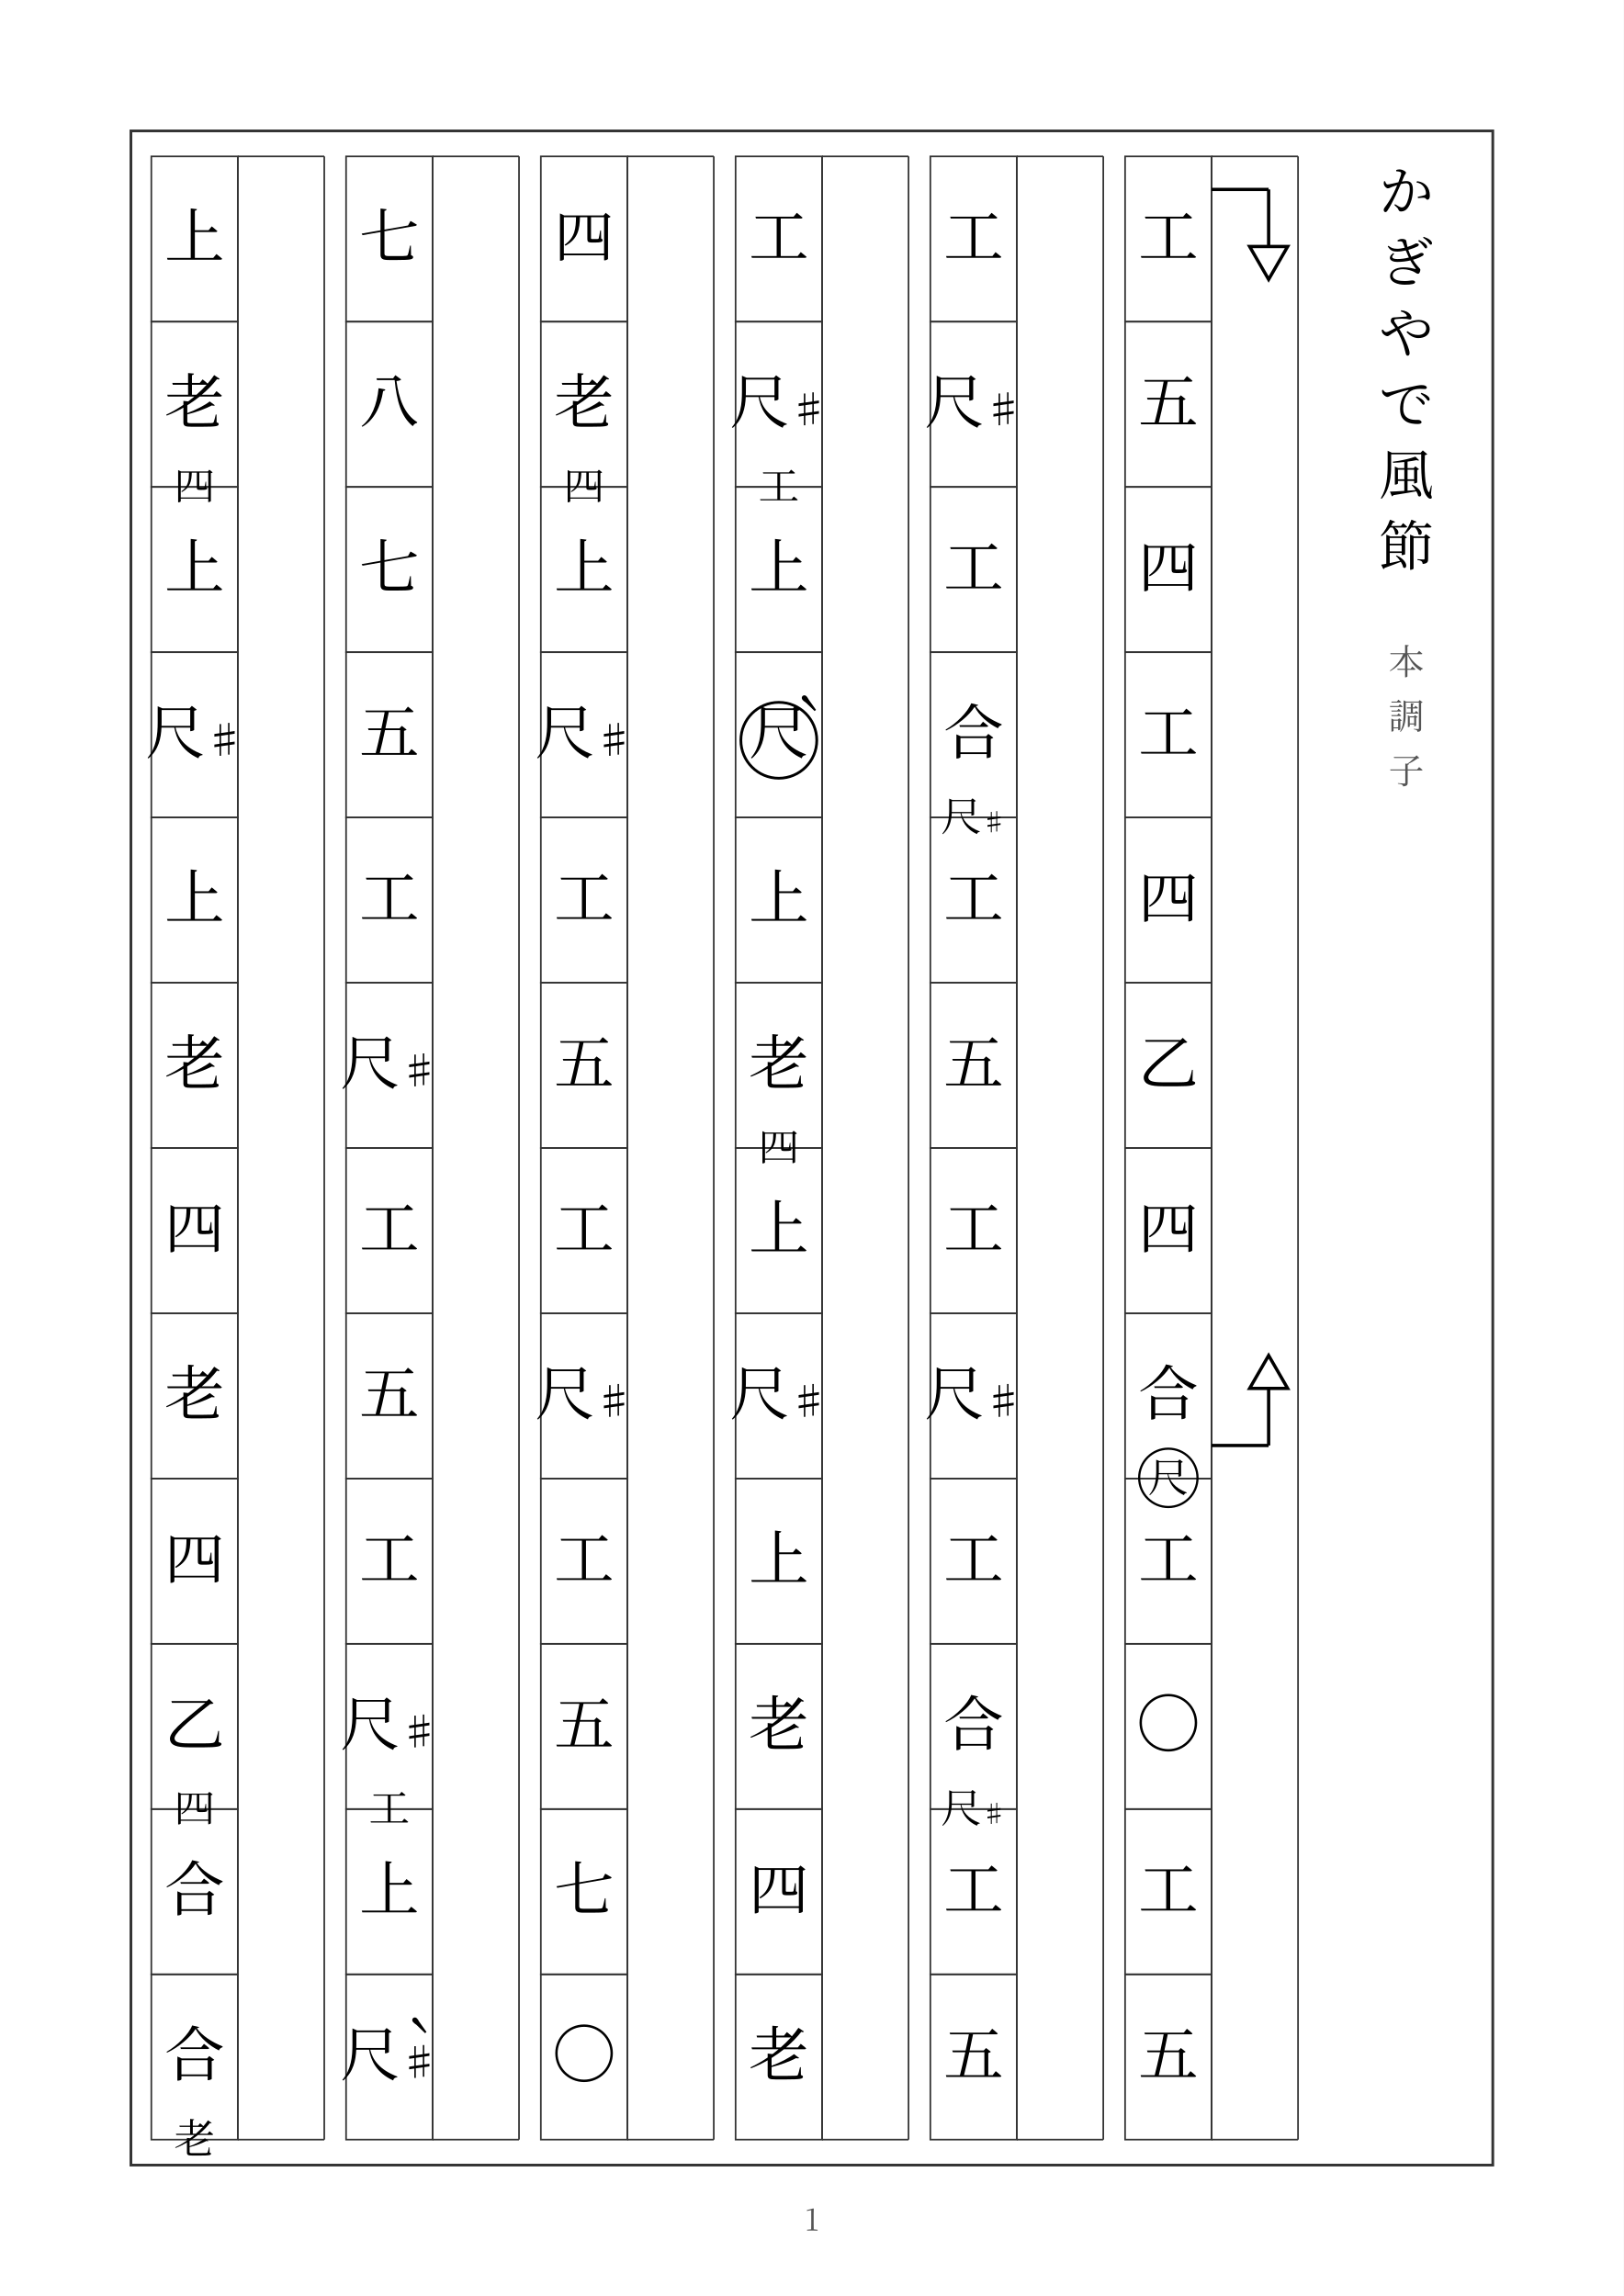
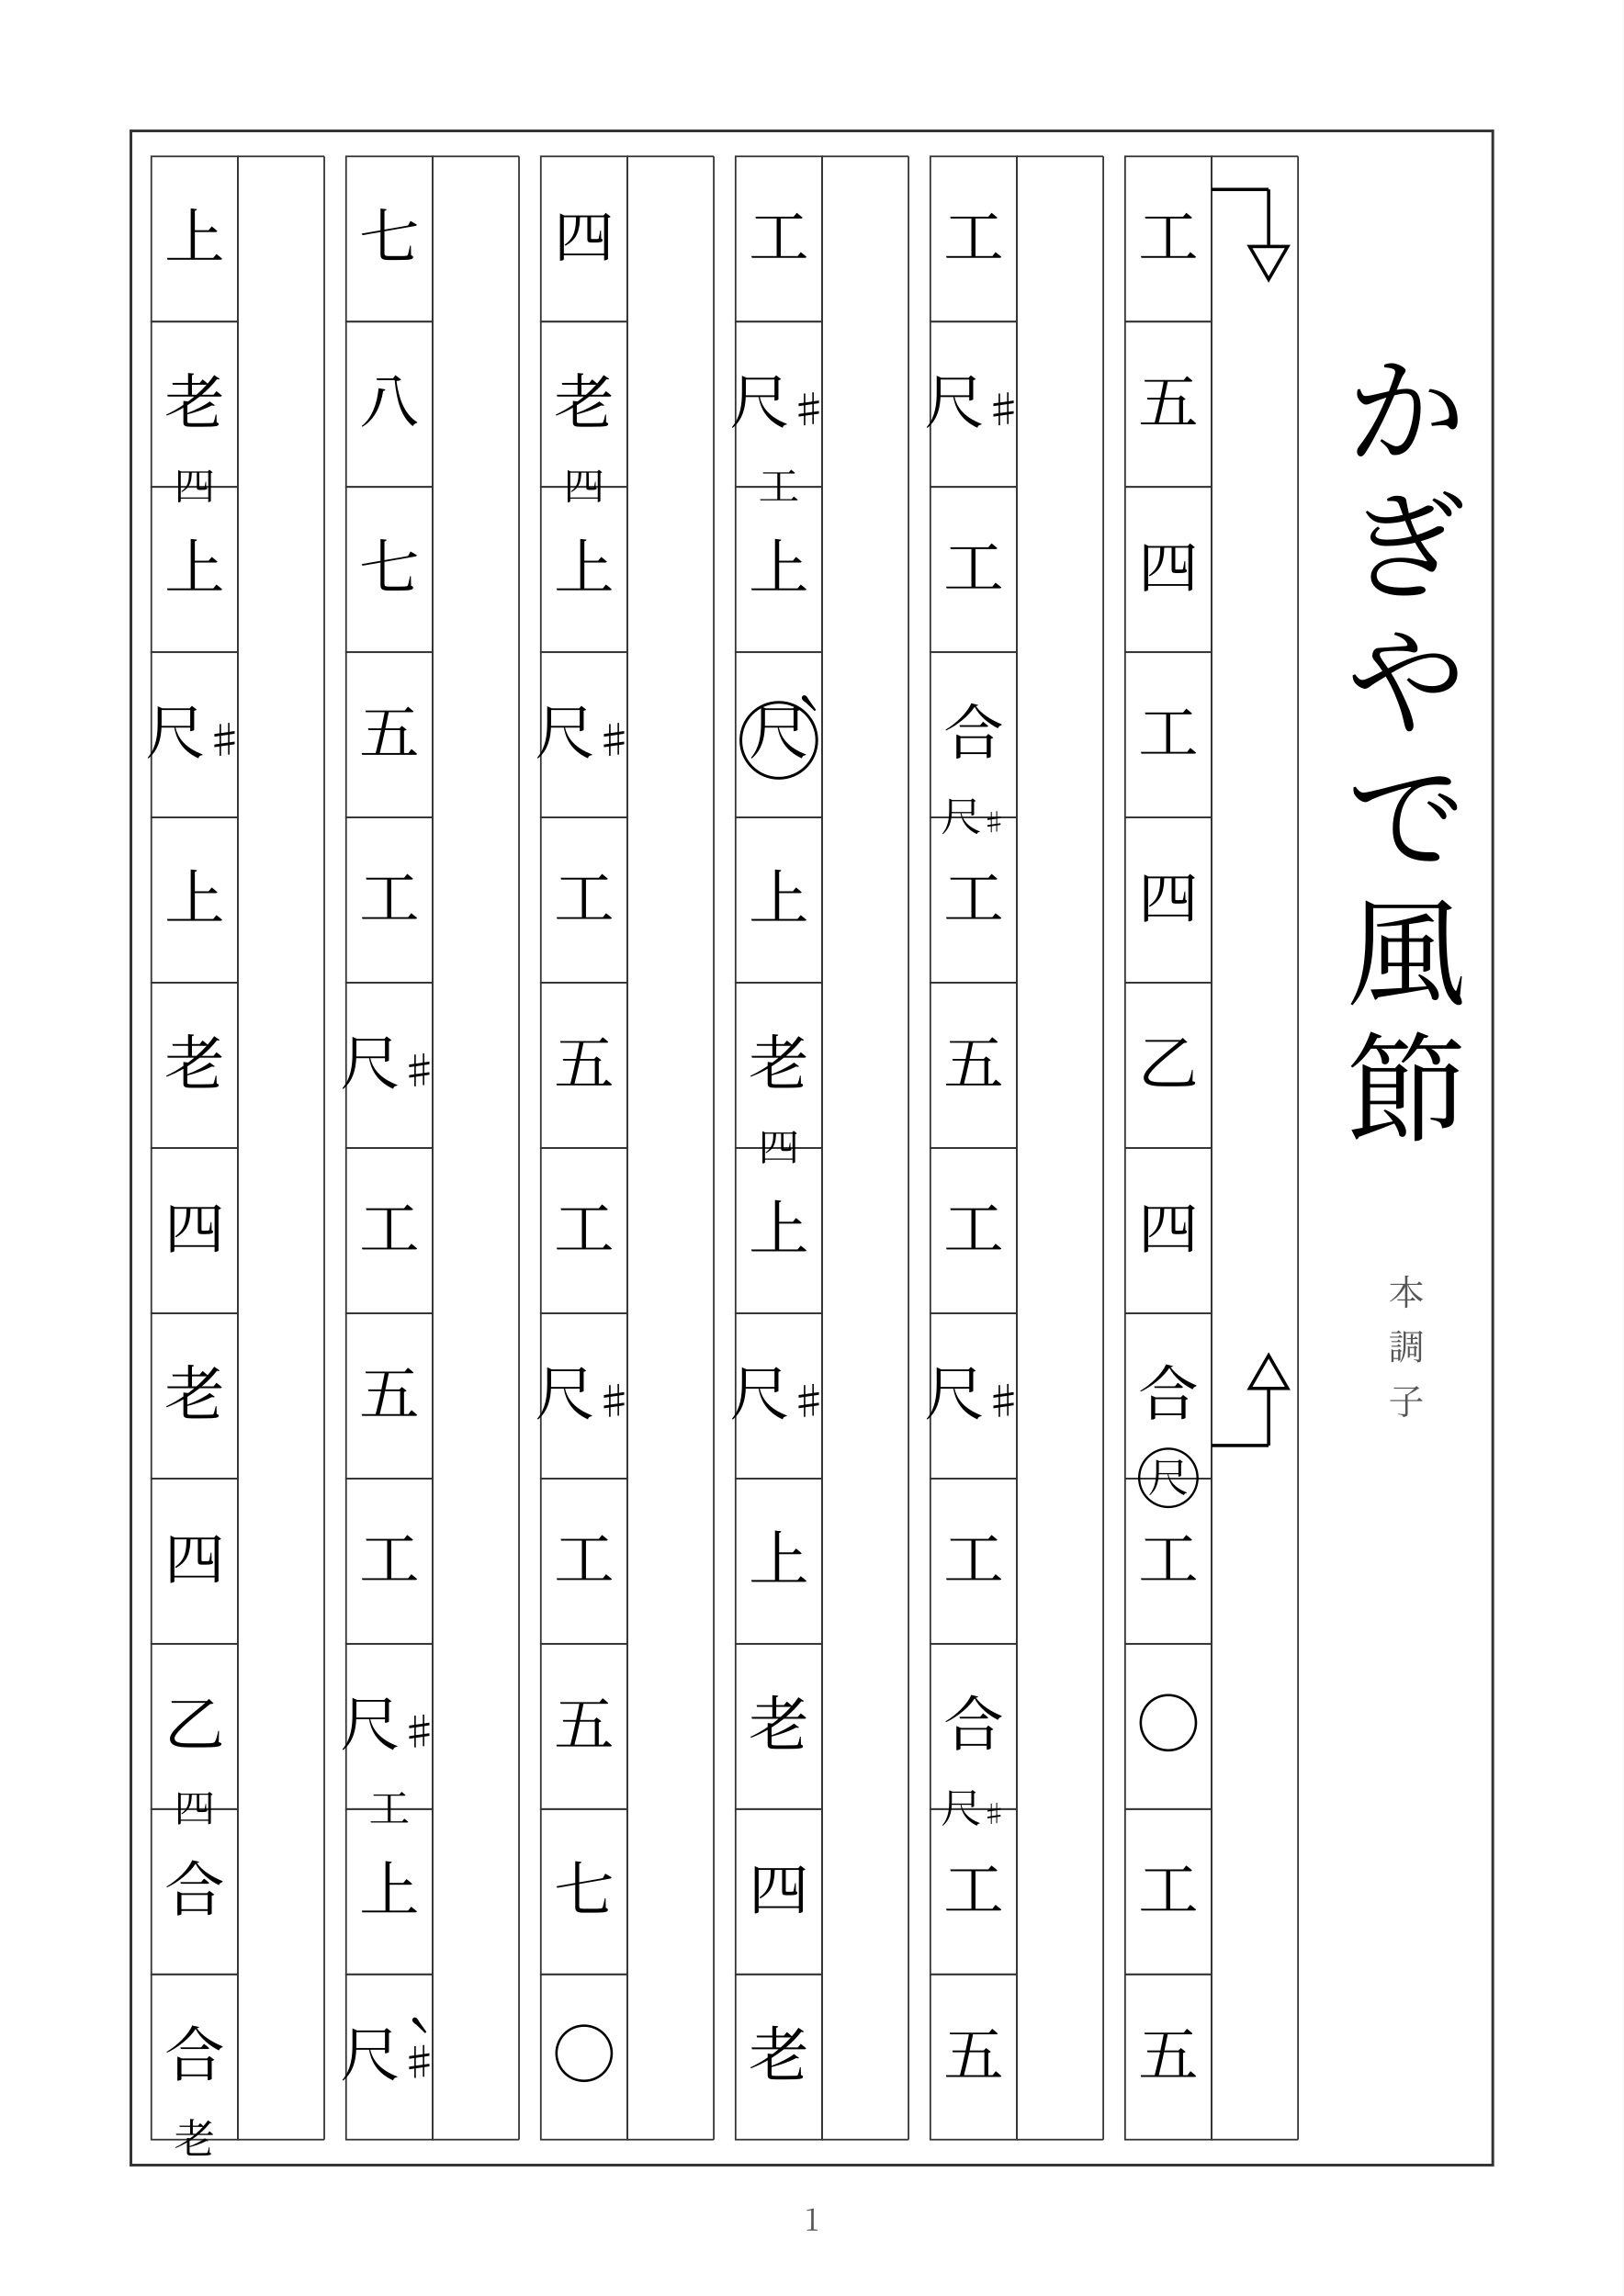
<svg xmlns="http://www.w3.org/2000/svg" width="595.28" height="841.89" viewBox="0 0 595.28 841.89">
  <rect width="100%" height="100%" fill="white" />
  <rect x="48.0" y="48.0" width="499.28" height="745.89" fill="none" stroke="#333" stroke-width="1" />
  <text x="297.64" y="817.89" text-anchor="middle" font-family="Hiragino Mincho ProN, YuMincho, 'MS PMincho', Noto Serif CJK JP, serif" font-size="11" fill="#555">1</text>
-   <text x="515.58" y="77.345" text-anchor="middle" font-family="Hiragino Mincho ProN, YuMincho, 'MS PMincho', Noto Serif CJK JP, serif" font-size="20.0" fill="black">か</text>
-   <text x="515.58" y="103.345" text-anchor="middle" font-family="Hiragino Mincho ProN, YuMincho, 'MS PMincho', Noto Serif CJK JP, serif" font-size="20.0" fill="black">ぎ</text>
-   <text x="515.58" y="129.345" text-anchor="middle" font-family="Hiragino Mincho ProN, YuMincho, 'MS PMincho', Noto Serif CJK JP, serif" font-size="20.0" fill="black">や</text>
-   <text x="515.58" y="155.345" text-anchor="middle" font-family="Hiragino Mincho ProN, YuMincho, 'MS PMincho', Noto Serif CJK JP, serif" font-size="20.0" fill="black">で</text>
-   <text x="515.58" y="181.345" text-anchor="middle" font-family="Hiragino Mincho ProN, YuMincho, 'MS PMincho', Noto Serif CJK JP, serif" font-size="20.0" fill="black">風</text>
-   <text x="515.58" y="207.345" text-anchor="middle" font-family="Hiragino Mincho ProN, YuMincho, 'MS PMincho', Noto Serif CJK JP, serif" font-size="20.0" fill="black">節</text>
-   <text x="515.58" y="247.345" text-anchor="middle" font-family="Hiragino Mincho ProN, YuMincho, 'MS PMincho', Noto Serif CJK JP, serif" font-size="13.0" fill="#555">本</text>
-   <text x="515.58" y="267.345" text-anchor="middle" font-family="Hiragino Mincho ProN, YuMincho, 'MS PMincho', Noto Serif CJK JP, serif" font-size="13.0" fill="#555">調</text>
-   <text x="515.58" y="287.345" text-anchor="middle" font-family="Hiragino Mincho ProN, YuMincho, 'MS PMincho', Noto Serif CJK JP, serif" font-size="13.0" fill="#555">子</text>
+   <text x="515.58" y="166.425" text-anchor="middle" font-family="Hiragino Mincho ProN, YuMincho, 'MS PMincho', Noto Serif CJK JP, serif" font-size="43.632" fill="black">か</text>
+   <text x="515.58" y="216.117" text-anchor="middle" font-family="Hiragino Mincho ProN, YuMincho, 'MS PMincho', Noto Serif CJK JP, serif" font-size="43.632" fill="black">ぎ</text>
+   <text x="515.58" y="265.809" text-anchor="middle" font-family="Hiragino Mincho ProN, YuMincho, 'MS PMincho', Noto Serif CJK JP, serif" font-size="43.632" fill="black">や</text>
+   <text x="515.58" y="315.501" text-anchor="middle" font-family="Hiragino Mincho ProN, YuMincho, 'MS PMincho', Noto Serif CJK JP, serif" font-size="43.632" fill="black">で</text>
+   <text x="515.58" y="365.193" text-anchor="middle" font-family="Hiragino Mincho ProN, YuMincho, 'MS PMincho', Noto Serif CJK JP, serif" font-size="43.632" fill="black">風</text>
+   <text x="515.58" y="414.885" text-anchor="middle" font-family="Hiragino Mincho ProN, YuMincho, 'MS PMincho', Noto Serif CJK JP, serif" font-size="43.632" fill="black">節</text>
+   <text x="515.58" y="478.577" text-anchor="middle" font-family="Hiragino Mincho ProN, YuMincho, 'MS PMincho', Noto Serif CJK JP, serif" font-size="13.0" fill="#555">本</text>
+   <text x="515.58" y="498.577" text-anchor="middle" font-family="Hiragino Mincho ProN, YuMincho, 'MS PMincho', Noto Serif CJK JP, serif" font-size="13.0" fill="#555">調</text>
+   <text x="515.58" y="518.577" text-anchor="middle" font-family="Hiragino Mincho ProN, YuMincho, 'MS PMincho', Noto Serif CJK JP, serif" font-size="13.0" fill="#555">子</text>
  <line x1="444.18" y1="57.345" x2="444.18" y2="784.545" stroke="#333" stroke-width="0.6" />
  <line x1="475.88" y1="57.345" x2="475.88" y2="784.545" stroke="#333" stroke-width="0.6" />
  <line x1="444.18" y1="57.345" x2="475.88" y2="57.345" stroke="#333" stroke-width="0.6" />
  <line x1="444.18" y1="784.545" x2="475.88" y2="784.545" stroke="#333" stroke-width="0.6" />
  <rect x="412.48" y="57.345" width="31.7" height="60.6" fill="none" stroke="#333" stroke-width="0.6" />
  <rect x="412.48" y="117.945" width="31.7" height="60.6" fill="none" stroke="#333" stroke-width="0.6" />
  <rect x="412.48" y="178.545" width="31.7" height="60.6" fill="none" stroke="#333" stroke-width="0.6" />
  <rect x="412.48" y="239.145" width="31.7" height="60.6" fill="none" stroke="#333" stroke-width="0.6" />
  <rect x="412.48" y="299.745" width="31.7" height="60.6" fill="none" stroke="#333" stroke-width="0.6" />
  <rect x="412.48" y="360.345" width="31.7" height="60.6" fill="none" stroke="#333" stroke-width="0.6" />
  <rect x="412.48" y="420.945" width="31.7" height="60.6" fill="none" stroke="#333" stroke-width="0.6" />
  <rect x="412.48" y="481.545" width="31.7" height="60.6" fill="none" stroke="#333" stroke-width="0.6" />
  <rect x="412.48" y="542.145" width="31.7" height="60.6" fill="none" stroke="#333" stroke-width="0.6" />
  <rect x="412.48" y="602.745" width="31.7" height="60.6" fill="none" stroke="#333" stroke-width="0.6" />
  <rect x="412.48" y="663.345" width="31.7" height="60.6" fill="none" stroke="#333" stroke-width="0.6" />
  <rect x="412.48" y="723.945" width="31.7" height="60.6" fill="none" stroke="#333" stroke-width="0.6" />
  <text x="428.33" y="94.645" text-anchor="middle" font-family="Hiragino Mincho ProN, YuMincho, 'MS PMincho', Noto Serif CJK JP, serif" font-size="22" fill="black">工</text>
  <line x1="444.18" y1="69.465" x2="465.102" y2="69.465" stroke="black" stroke-width="1.2" />
  <line x1="465.102" y1="69.465" x2="465.102" y2="90.387" stroke="black" stroke-width="1.2" />
  <polygon points="458.128,90.387 472.076,90.387 465.102,102.466" fill="none" stroke="black" stroke-width="1.2" />
  <text x="428.33" y="155.245" text-anchor="middle" font-family="Hiragino Mincho ProN, YuMincho, 'MS PMincho', Noto Serif CJK JP, serif" font-size="22" fill="black">五</text>
  <text x="428.33" y="215.845" text-anchor="middle" font-family="Hiragino Mincho ProN, YuMincho, 'MS PMincho', Noto Serif CJK JP, serif" font-size="22" fill="black">四</text>
  <text x="428.33" y="276.445" text-anchor="middle" font-family="Hiragino Mincho ProN, YuMincho, 'MS PMincho', Noto Serif CJK JP, serif" font-size="22" fill="black">工</text>
  <text x="428.33" y="337.045" text-anchor="middle" font-family="Hiragino Mincho ProN, YuMincho, 'MS PMincho', Noto Serif CJK JP, serif" font-size="22" fill="black">四</text>
  <text x="428.33" y="397.645" text-anchor="middle" font-family="Hiragino Mincho ProN, YuMincho, 'MS PMincho', Noto Serif CJK JP, serif" font-size="22" fill="black">乙</text>
  <text x="428.33" y="458.245" text-anchor="middle" font-family="Hiragino Mincho ProN, YuMincho, 'MS PMincho', Noto Serif CJK JP, serif" font-size="22" fill="black">四</text>
  <text x="428.33" y="518.845" text-anchor="middle" font-family="Hiragino Mincho ProN, YuMincho, 'MS PMincho', Noto Serif CJK JP, serif" font-size="22" fill="black">合</text>
  <circle cx="428.33" cy="541.895" r="10.695" fill="none" stroke="black" stroke-width="0.8" />
  <text x="428.33" y="547.145" text-anchor="middle" font-family="Hiragino Mincho ProN, YuMincho, 'MS PMincho', Noto Serif CJK JP, serif" font-size="15" fill="black">尺</text>
  <line x1="444.18" y1="530.025" x2="465.102" y2="530.025" stroke="black" stroke-width="1.2" />
  <line x1="465.102" y1="530.025" x2="465.102" y2="509.103" stroke="black" stroke-width="1.2" />
  <polygon points="458.128,509.103 472.076,509.103 465.102,497.024" fill="none" stroke="black" stroke-width="1.2" />
  <text x="428.33" y="579.445" text-anchor="middle" font-family="Hiragino Mincho ProN, YuMincho, 'MS PMincho', Noto Serif CJK JP, serif" font-size="22" fill="black">工</text>
  <text x="428.33" y="640.045" text-anchor="middle" font-family="Hiragino Mincho ProN, YuMincho, 'MS PMincho', Noto Serif CJK JP, serif" font-size="22" fill="black">◯</text>
  <text x="428.33" y="700.645" text-anchor="middle" font-family="Hiragino Mincho ProN, YuMincho, 'MS PMincho', Noto Serif CJK JP, serif" font-size="22" fill="black">工</text>
  <text x="428.33" y="761.245" text-anchor="middle" font-family="Hiragino Mincho ProN, YuMincho, 'MS PMincho', Noto Serif CJK JP, serif" font-size="22" fill="black">五</text>
  <line x1="372.78" y1="57.345" x2="372.78" y2="784.545" stroke="#333" stroke-width="0.6" />
  <line x1="404.48" y1="57.345" x2="404.48" y2="784.545" stroke="#333" stroke-width="0.6" />
  <line x1="372.78" y1="57.345" x2="404.48" y2="57.345" stroke="#333" stroke-width="0.6" />
  <line x1="372.78" y1="784.545" x2="404.48" y2="784.545" stroke="#333" stroke-width="0.6" />
  <rect x="341.08" y="57.345" width="31.7" height="60.6" fill="none" stroke="#333" stroke-width="0.6" />
  <rect x="341.08" y="117.945" width="31.7" height="60.6" fill="none" stroke="#333" stroke-width="0.6" />
  <rect x="341.08" y="178.545" width="31.7" height="60.6" fill="none" stroke="#333" stroke-width="0.6" />
  <rect x="341.08" y="239.145" width="31.7" height="60.6" fill="none" stroke="#333" stroke-width="0.6" />
  <rect x="341.08" y="299.745" width="31.7" height="60.6" fill="none" stroke="#333" stroke-width="0.6" />
  <rect x="341.08" y="360.345" width="31.7" height="60.6" fill="none" stroke="#333" stroke-width="0.6" />
  <rect x="341.08" y="420.945" width="31.7" height="60.6" fill="none" stroke="#333" stroke-width="0.6" />
  <rect x="341.08" y="481.545" width="31.7" height="60.6" fill="none" stroke="#333" stroke-width="0.6" />
  <rect x="341.08" y="542.145" width="31.7" height="60.6" fill="none" stroke="#333" stroke-width="0.6" />
  <rect x="341.08" y="602.745" width="31.7" height="60.6" fill="none" stroke="#333" stroke-width="0.6" />
  <rect x="341.08" y="663.345" width="31.7" height="60.6" fill="none" stroke="#333" stroke-width="0.6" />
  <rect x="341.08" y="723.945" width="31.7" height="60.6" fill="none" stroke="#333" stroke-width="0.6" />
  <text x="356.93" y="94.645" text-anchor="middle" font-family="Hiragino Mincho ProN, YuMincho, 'MS PMincho', Noto Serif CJK JP, serif" font-size="22" fill="black">工</text>
  <text x="356.93" y="155.245" text-anchor="middle" font-family="Hiragino Mincho ProN, YuMincho, 'MS PMincho', Noto Serif CJK JP, serif" font-size="22" fill="black">尺<tspan font-size="14" dx="0" dy="0">♯</tspan>
  </text>
  <text x="356.93" y="215.845" text-anchor="middle" font-family="Hiragino Mincho ProN, YuMincho, 'MS PMincho', Noto Serif CJK JP, serif" font-size="22" fill="black">工</text>
  <text x="356.93" y="276.445" text-anchor="middle" font-family="Hiragino Mincho ProN, YuMincho, 'MS PMincho', Noto Serif CJK JP, serif" font-size="22" fill="black">合</text>
  <text x="356.93" y="304.745" text-anchor="middle" font-family="Hiragino Mincho ProN, YuMincho, 'MS PMincho', Noto Serif CJK JP, serif" font-size="15" fill="black">尺<tspan font-size="9" dx="0" dy="0">♯</tspan>
  </text>
  <text x="356.93" y="337.045" text-anchor="middle" font-family="Hiragino Mincho ProN, YuMincho, 'MS PMincho', Noto Serif CJK JP, serif" font-size="22" fill="black">工</text>
  <text x="356.93" y="397.645" text-anchor="middle" font-family="Hiragino Mincho ProN, YuMincho, 'MS PMincho', Noto Serif CJK JP, serif" font-size="22" fill="black">五</text>
  <text x="356.93" y="458.245" text-anchor="middle" font-family="Hiragino Mincho ProN, YuMincho, 'MS PMincho', Noto Serif CJK JP, serif" font-size="22" fill="black">工</text>
  <text x="356.93" y="518.845" text-anchor="middle" font-family="Hiragino Mincho ProN, YuMincho, 'MS PMincho', Noto Serif CJK JP, serif" font-size="22" fill="black">尺<tspan font-size="14" dx="0" dy="0">♯</tspan>
  </text>
  <text x="356.93" y="579.445" text-anchor="middle" font-family="Hiragino Mincho ProN, YuMincho, 'MS PMincho', Noto Serif CJK JP, serif" font-size="22" fill="black">工</text>
  <text x="356.93" y="640.045" text-anchor="middle" font-family="Hiragino Mincho ProN, YuMincho, 'MS PMincho', Noto Serif CJK JP, serif" font-size="22" fill="black">合</text>
  <text x="356.93" y="668.345" text-anchor="middle" font-family="Hiragino Mincho ProN, YuMincho, 'MS PMincho', Noto Serif CJK JP, serif" font-size="15" fill="black">尺<tspan font-size="9" dx="0" dy="0">♯</tspan>
  </text>
  <text x="356.93" y="700.645" text-anchor="middle" font-family="Hiragino Mincho ProN, YuMincho, 'MS PMincho', Noto Serif CJK JP, serif" font-size="22" fill="black">工</text>
  <text x="356.93" y="761.245" text-anchor="middle" font-family="Hiragino Mincho ProN, YuMincho, 'MS PMincho', Noto Serif CJK JP, serif" font-size="22" fill="black">五</text>
  <line x1="301.38" y1="57.345" x2="301.38" y2="784.545" stroke="#333" stroke-width="0.6" />
  <line x1="333.08" y1="57.345" x2="333.08" y2="784.545" stroke="#333" stroke-width="0.6" />
  <line x1="301.38" y1="57.345" x2="333.08" y2="57.345" stroke="#333" stroke-width="0.6" />
  <line x1="301.38" y1="784.545" x2="333.08" y2="784.545" stroke="#333" stroke-width="0.6" />
  <rect x="269.68" y="57.345" width="31.7" height="60.6" fill="none" stroke="#333" stroke-width="0.6" />
  <rect x="269.68" y="117.945" width="31.7" height="60.6" fill="none" stroke="#333" stroke-width="0.6" />
  <rect x="269.68" y="178.545" width="31.7" height="60.6" fill="none" stroke="#333" stroke-width="0.6" />
  <rect x="269.68" y="239.145" width="31.7" height="60.6" fill="none" stroke="#333" stroke-width="0.6" />
  <rect x="269.68" y="299.745" width="31.7" height="60.6" fill="none" stroke="#333" stroke-width="0.6" />
  <rect x="269.68" y="360.345" width="31.7" height="60.6" fill="none" stroke="#333" stroke-width="0.6" />
  <rect x="269.68" y="420.945" width="31.7" height="60.6" fill="none" stroke="#333" stroke-width="0.6" />
  <rect x="269.68" y="481.545" width="31.7" height="60.6" fill="none" stroke="#333" stroke-width="0.6" />
  <rect x="269.68" y="542.145" width="31.7" height="60.6" fill="none" stroke="#333" stroke-width="0.6" />
  <rect x="269.68" y="602.745" width="31.7" height="60.6" fill="none" stroke="#333" stroke-width="0.6" />
  <rect x="269.68" y="663.345" width="31.7" height="60.6" fill="none" stroke="#333" stroke-width="0.6" />
  <rect x="269.68" y="723.945" width="31.7" height="60.6" fill="none" stroke="#333" stroke-width="0.6" />
  <text x="285.53" y="94.645" text-anchor="middle" font-family="Hiragino Mincho ProN, YuMincho, 'MS PMincho', Noto Serif CJK JP, serif" font-size="22" fill="black">工</text>
  <text x="285.53" y="155.245" text-anchor="middle" font-family="Hiragino Mincho ProN, YuMincho, 'MS PMincho', Noto Serif CJK JP, serif" font-size="22" fill="black">尺<tspan font-size="14" dx="0" dy="0">♯</tspan>
  </text>
  <text x="285.53" y="183.545" text-anchor="middle" font-family="Hiragino Mincho ProN, YuMincho, 'MS PMincho', Noto Serif CJK JP, serif" font-size="15" fill="black">工</text>
  <text x="285.53" y="215.845" text-anchor="middle" font-family="Hiragino Mincho ProN, YuMincho, 'MS PMincho', Noto Serif CJK JP, serif" font-size="22" fill="black">上</text>
  <circle cx="285.53" cy="271.445" r="13.915" fill="none" stroke="black" stroke-width="1" />
  <text x="285.53" y="276.445" text-anchor="middle" font-family="Hiragino Mincho ProN, YuMincho, 'MS PMincho', Noto Serif CJK JP, serif" font-size="22" fill="black">尺</text>
  <text x="296.53" y="277.545" text-anchor="middle" font-family="Hiragino Mincho ProN, YuMincho, 'MS PMincho', Noto Serif CJK JP, serif" font-size="26" fill="black">｀</text>
  <text x="285.53" y="337.045" text-anchor="middle" font-family="Hiragino Mincho ProN, YuMincho, 'MS PMincho', Noto Serif CJK JP, serif" font-size="22" fill="black">上</text>
  <text x="285.53" y="397.645" text-anchor="middle" font-family="Hiragino Mincho ProN, YuMincho, 'MS PMincho', Noto Serif CJK JP, serif" font-size="22" fill="black">老</text>
  <text x="285.53" y="425.945" text-anchor="middle" font-family="Hiragino Mincho ProN, YuMincho, 'MS PMincho', Noto Serif CJK JP, serif" font-size="15" fill="black">四</text>
  <text x="285.53" y="458.245" text-anchor="middle" font-family="Hiragino Mincho ProN, YuMincho, 'MS PMincho', Noto Serif CJK JP, serif" font-size="22" fill="black">上</text>
  <text x="285.53" y="518.845" text-anchor="middle" font-family="Hiragino Mincho ProN, YuMincho, 'MS PMincho', Noto Serif CJK JP, serif" font-size="22" fill="black">尺<tspan font-size="14" dx="0" dy="0">♯</tspan>
  </text>
  <text x="285.53" y="579.445" text-anchor="middle" font-family="Hiragino Mincho ProN, YuMincho, 'MS PMincho', Noto Serif CJK JP, serif" font-size="22" fill="black">上</text>
  <text x="285.53" y="640.045" text-anchor="middle" font-family="Hiragino Mincho ProN, YuMincho, 'MS PMincho', Noto Serif CJK JP, serif" font-size="22" fill="black">老</text>
  <text x="285.53" y="700.645" text-anchor="middle" font-family="Hiragino Mincho ProN, YuMincho, 'MS PMincho', Noto Serif CJK JP, serif" font-size="22" fill="black">四</text>
  <text x="285.53" y="761.245" text-anchor="middle" font-family="Hiragino Mincho ProN, YuMincho, 'MS PMincho', Noto Serif CJK JP, serif" font-size="22" fill="black">老</text>
  <line x1="229.98" y1="57.345" x2="229.98" y2="784.545" stroke="#333" stroke-width="0.6" />
  <line x1="261.68" y1="57.345" x2="261.68" y2="784.545" stroke="#333" stroke-width="0.6" />
  <line x1="229.98" y1="57.345" x2="261.68" y2="57.345" stroke="#333" stroke-width="0.6" />
  <line x1="229.98" y1="784.545" x2="261.68" y2="784.545" stroke="#333" stroke-width="0.6" />
  <rect x="198.28" y="57.345" width="31.7" height="60.6" fill="none" stroke="#333" stroke-width="0.6" />
  <rect x="198.28" y="117.945" width="31.7" height="60.6" fill="none" stroke="#333" stroke-width="0.6" />
  <rect x="198.28" y="178.545" width="31.7" height="60.6" fill="none" stroke="#333" stroke-width="0.6" />
  <rect x="198.28" y="239.145" width="31.7" height="60.6" fill="none" stroke="#333" stroke-width="0.6" />
  <rect x="198.28" y="299.745" width="31.7" height="60.6" fill="none" stroke="#333" stroke-width="0.6" />
  <rect x="198.28" y="360.345" width="31.7" height="60.6" fill="none" stroke="#333" stroke-width="0.6" />
  <rect x="198.28" y="420.945" width="31.7" height="60.6" fill="none" stroke="#333" stroke-width="0.6" />
  <rect x="198.28" y="481.545" width="31.7" height="60.6" fill="none" stroke="#333" stroke-width="0.6" />
  <rect x="198.28" y="542.145" width="31.7" height="60.6" fill="none" stroke="#333" stroke-width="0.6" />
  <rect x="198.28" y="602.745" width="31.7" height="60.6" fill="none" stroke="#333" stroke-width="0.6" />
  <rect x="198.28" y="663.345" width="31.7" height="60.6" fill="none" stroke="#333" stroke-width="0.6" />
  <rect x="198.28" y="723.945" width="31.7" height="60.6" fill="none" stroke="#333" stroke-width="0.6" />
  <text x="214.13" y="94.645" text-anchor="middle" font-family="Hiragino Mincho ProN, YuMincho, 'MS PMincho', Noto Serif CJK JP, serif" font-size="22" fill="black">四</text>
  <text x="214.13" y="155.245" text-anchor="middle" font-family="Hiragino Mincho ProN, YuMincho, 'MS PMincho', Noto Serif CJK JP, serif" font-size="22" fill="black">老</text>
  <text x="214.13" y="183.545" text-anchor="middle" font-family="Hiragino Mincho ProN, YuMincho, 'MS PMincho', Noto Serif CJK JP, serif" font-size="15" fill="black">四</text>
  <text x="214.13" y="215.845" text-anchor="middle" font-family="Hiragino Mincho ProN, YuMincho, 'MS PMincho', Noto Serif CJK JP, serif" font-size="22" fill="black">上</text>
  <text x="214.13" y="276.445" text-anchor="middle" font-family="Hiragino Mincho ProN, YuMincho, 'MS PMincho', Noto Serif CJK JP, serif" font-size="22" fill="black">尺<tspan font-size="14" dx="0" dy="0">♯</tspan>
  </text>
  <text x="214.13" y="337.045" text-anchor="middle" font-family="Hiragino Mincho ProN, YuMincho, 'MS PMincho', Noto Serif CJK JP, serif" font-size="22" fill="black">工</text>
  <text x="214.13" y="397.645" text-anchor="middle" font-family="Hiragino Mincho ProN, YuMincho, 'MS PMincho', Noto Serif CJK JP, serif" font-size="22" fill="black">五</text>
  <text x="214.13" y="458.245" text-anchor="middle" font-family="Hiragino Mincho ProN, YuMincho, 'MS PMincho', Noto Serif CJK JP, serif" font-size="22" fill="black">工</text>
  <text x="214.13" y="518.845" text-anchor="middle" font-family="Hiragino Mincho ProN, YuMincho, 'MS PMincho', Noto Serif CJK JP, serif" font-size="22" fill="black">尺<tspan font-size="14" dx="0" dy="0">♯</tspan>
  </text>
  <text x="214.13" y="579.445" text-anchor="middle" font-family="Hiragino Mincho ProN, YuMincho, 'MS PMincho', Noto Serif CJK JP, serif" font-size="22" fill="black">工</text>
  <text x="214.13" y="640.045" text-anchor="middle" font-family="Hiragino Mincho ProN, YuMincho, 'MS PMincho', Noto Serif CJK JP, serif" font-size="22" fill="black">五</text>
  <text x="214.13" y="700.645" text-anchor="middle" font-family="Hiragino Mincho ProN, YuMincho, 'MS PMincho', Noto Serif CJK JP, serif" font-size="22" fill="black">七</text>
  <text x="214.13" y="761.245" text-anchor="middle" font-family="Hiragino Mincho ProN, YuMincho, 'MS PMincho', Noto Serif CJK JP, serif" font-size="22" fill="black">◯</text>
  <line x1="158.58" y1="57.345" x2="158.58" y2="784.545" stroke="#333" stroke-width="0.6" />
  <line x1="190.28" y1="57.345" x2="190.28" y2="784.545" stroke="#333" stroke-width="0.6" />
  <line x1="158.58" y1="57.345" x2="190.28" y2="57.345" stroke="#333" stroke-width="0.6" />
  <line x1="158.58" y1="784.545" x2="190.28" y2="784.545" stroke="#333" stroke-width="0.6" />
  <rect x="126.88" y="57.345" width="31.7" height="60.6" fill="none" stroke="#333" stroke-width="0.6" />
  <rect x="126.88" y="117.945" width="31.7" height="60.6" fill="none" stroke="#333" stroke-width="0.6" />
  <rect x="126.88" y="178.545" width="31.7" height="60.6" fill="none" stroke="#333" stroke-width="0.6" />
  <rect x="126.88" y="239.145" width="31.7" height="60.6" fill="none" stroke="#333" stroke-width="0.6" />
  <rect x="126.88" y="299.745" width="31.7" height="60.6" fill="none" stroke="#333" stroke-width="0.6" />
  <rect x="126.88" y="360.345" width="31.7" height="60.6" fill="none" stroke="#333" stroke-width="0.6" />
  <rect x="126.88" y="420.945" width="31.7" height="60.6" fill="none" stroke="#333" stroke-width="0.6" />
  <rect x="126.88" y="481.545" width="31.7" height="60.6" fill="none" stroke="#333" stroke-width="0.6" />
  <rect x="126.88" y="542.145" width="31.7" height="60.6" fill="none" stroke="#333" stroke-width="0.6" />
  <rect x="126.88" y="602.745" width="31.7" height="60.6" fill="none" stroke="#333" stroke-width="0.6" />
  <rect x="126.88" y="663.345" width="31.7" height="60.6" fill="none" stroke="#333" stroke-width="0.6" />
  <rect x="126.88" y="723.945" width="31.7" height="60.6" fill="none" stroke="#333" stroke-width="0.6" />
  <text x="142.73" y="94.645" text-anchor="middle" font-family="Hiragino Mincho ProN, YuMincho, 'MS PMincho', Noto Serif CJK JP, serif" font-size="22" fill="black">七</text>
  <text x="142.73" y="155.245" text-anchor="middle" font-family="Hiragino Mincho ProN, YuMincho, 'MS PMincho', Noto Serif CJK JP, serif" font-size="22" fill="black">八</text>
  <text x="142.73" y="215.845" text-anchor="middle" font-family="Hiragino Mincho ProN, YuMincho, 'MS PMincho', Noto Serif CJK JP, serif" font-size="22" fill="black">七</text>
  <text x="142.73" y="276.445" text-anchor="middle" font-family="Hiragino Mincho ProN, YuMincho, 'MS PMincho', Noto Serif CJK JP, serif" font-size="22" fill="black">五</text>
  <text x="142.73" y="337.045" text-anchor="middle" font-family="Hiragino Mincho ProN, YuMincho, 'MS PMincho', Noto Serif CJK JP, serif" font-size="22" fill="black">工</text>
  <text x="142.73" y="397.645" text-anchor="middle" font-family="Hiragino Mincho ProN, YuMincho, 'MS PMincho', Noto Serif CJK JP, serif" font-size="22" fill="black">尺<tspan font-size="14" dx="0" dy="0">♯</tspan>
  </text>
  <text x="142.73" y="458.245" text-anchor="middle" font-family="Hiragino Mincho ProN, YuMincho, 'MS PMincho', Noto Serif CJK JP, serif" font-size="22" fill="black">工</text>
  <text x="142.73" y="518.845" text-anchor="middle" font-family="Hiragino Mincho ProN, YuMincho, 'MS PMincho', Noto Serif CJK JP, serif" font-size="22" fill="black">五</text>
  <text x="142.73" y="579.445" text-anchor="middle" font-family="Hiragino Mincho ProN, YuMincho, 'MS PMincho', Noto Serif CJK JP, serif" font-size="22" fill="black">工</text>
  <text x="142.73" y="640.045" text-anchor="middle" font-family="Hiragino Mincho ProN, YuMincho, 'MS PMincho', Noto Serif CJK JP, serif" font-size="22" fill="black">尺<tspan font-size="14" dx="0" dy="0">♯</tspan>
  </text>
  <text x="142.73" y="668.345" text-anchor="middle" font-family="Hiragino Mincho ProN, YuMincho, 'MS PMincho', Noto Serif CJK JP, serif" font-size="15" fill="black">工</text>
  <text x="142.73" y="700.645" text-anchor="middle" font-family="Hiragino Mincho ProN, YuMincho, 'MS PMincho', Noto Serif CJK JP, serif" font-size="22" fill="black">上</text>
  <text x="142.73" y="761.245" text-anchor="middle" font-family="Hiragino Mincho ProN, YuMincho, 'MS PMincho', Noto Serif CJK JP, serif" font-size="22" fill="black">尺<tspan font-size="14" dx="0" dy="0">♯</tspan>
  </text>
  <text x="153.73" y="762.345" text-anchor="middle" font-family="Hiragino Mincho ProN, YuMincho, 'MS PMincho', Noto Serif CJK JP, serif" font-size="26" fill="black">｀</text>
  <line x1="87.18" y1="57.345" x2="87.18" y2="784.545" stroke="#333" stroke-width="0.6" />
  <line x1="118.88" y1="57.345" x2="118.88" y2="784.545" stroke="#333" stroke-width="0.6" />
  <line x1="87.18" y1="57.345" x2="118.88" y2="57.345" stroke="#333" stroke-width="0.6" />
  <line x1="87.18" y1="784.545" x2="118.88" y2="784.545" stroke="#333" stroke-width="0.6" />
  <rect x="55.48" y="57.345" width="31.7" height="60.6" fill="none" stroke="#333" stroke-width="0.6" />
  <rect x="55.48" y="117.945" width="31.7" height="60.6" fill="none" stroke="#333" stroke-width="0.6" />
  <rect x="55.48" y="178.545" width="31.7" height="60.6" fill="none" stroke="#333" stroke-width="0.6" />
  <rect x="55.48" y="239.145" width="31.7" height="60.6" fill="none" stroke="#333" stroke-width="0.6" />
  <rect x="55.48" y="299.745" width="31.7" height="60.6" fill="none" stroke="#333" stroke-width="0.6" />
  <rect x="55.48" y="360.345" width="31.7" height="60.6" fill="none" stroke="#333" stroke-width="0.6" />
  <rect x="55.48" y="420.945" width="31.7" height="60.6" fill="none" stroke="#333" stroke-width="0.6" />
  <rect x="55.48" y="481.545" width="31.7" height="60.6" fill="none" stroke="#333" stroke-width="0.6" />
  <rect x="55.48" y="542.145" width="31.7" height="60.6" fill="none" stroke="#333" stroke-width="0.6" />
  <rect x="55.48" y="602.745" width="31.7" height="60.6" fill="none" stroke="#333" stroke-width="0.6" />
  <rect x="55.48" y="663.345" width="31.7" height="60.6" fill="none" stroke="#333" stroke-width="0.6" />
  <rect x="55.48" y="723.945" width="31.7" height="60.6" fill="none" stroke="#333" stroke-width="0.6" />
  <text x="71.33" y="94.645" text-anchor="middle" font-family="Hiragino Mincho ProN, YuMincho, 'MS PMincho', Noto Serif CJK JP, serif" font-size="22" fill="black">上</text>
  <text x="71.33" y="155.245" text-anchor="middle" font-family="Hiragino Mincho ProN, YuMincho, 'MS PMincho', Noto Serif CJK JP, serif" font-size="22" fill="black">老</text>
  <text x="71.33" y="183.545" text-anchor="middle" font-family="Hiragino Mincho ProN, YuMincho, 'MS PMincho', Noto Serif CJK JP, serif" font-size="15" fill="black">四</text>
  <text x="71.33" y="215.845" text-anchor="middle" font-family="Hiragino Mincho ProN, YuMincho, 'MS PMincho', Noto Serif CJK JP, serif" font-size="22" fill="black">上</text>
  <text x="71.33" y="276.445" text-anchor="middle" font-family="Hiragino Mincho ProN, YuMincho, 'MS PMincho', Noto Serif CJK JP, serif" font-size="22" fill="black">尺<tspan font-size="14" dx="0" dy="0">♯</tspan>
  </text>
  <text x="71.33" y="337.045" text-anchor="middle" font-family="Hiragino Mincho ProN, YuMincho, 'MS PMincho', Noto Serif CJK JP, serif" font-size="22" fill="black">上</text>
  <text x="71.33" y="397.645" text-anchor="middle" font-family="Hiragino Mincho ProN, YuMincho, 'MS PMincho', Noto Serif CJK JP, serif" font-size="22" fill="black">老</text>
  <text x="71.33" y="458.245" text-anchor="middle" font-family="Hiragino Mincho ProN, YuMincho, 'MS PMincho', Noto Serif CJK JP, serif" font-size="22" fill="black">四</text>
  <text x="71.33" y="518.845" text-anchor="middle" font-family="Hiragino Mincho ProN, YuMincho, 'MS PMincho', Noto Serif CJK JP, serif" font-size="22" fill="black">老</text>
  <text x="71.33" y="579.445" text-anchor="middle" font-family="Hiragino Mincho ProN, YuMincho, 'MS PMincho', Noto Serif CJK JP, serif" font-size="22" fill="black">四</text>
  <text x="71.33" y="640.045" text-anchor="middle" font-family="Hiragino Mincho ProN, YuMincho, 'MS PMincho', Noto Serif CJK JP, serif" font-size="22" fill="black">乙</text>
  <text x="71.33" y="668.345" text-anchor="middle" font-family="Hiragino Mincho ProN, YuMincho, 'MS PMincho', Noto Serif CJK JP, serif" font-size="15" fill="black">四</text>
  <text x="71.33" y="700.645" text-anchor="middle" font-family="Hiragino Mincho ProN, YuMincho, 'MS PMincho', Noto Serif CJK JP, serif" font-size="22" fill="black">合</text>
  <text x="71.33" y="761.245" text-anchor="middle" font-family="Hiragino Mincho ProN, YuMincho, 'MS PMincho', Noto Serif CJK JP, serif" font-size="22" fill="black">合</text>
  <text x="71.33" y="789.545" text-anchor="middle" font-family="Hiragino Mincho ProN, YuMincho, 'MS PMincho', Noto Serif CJK JP, serif" font-size="15" fill="black">老</text>
</svg>
